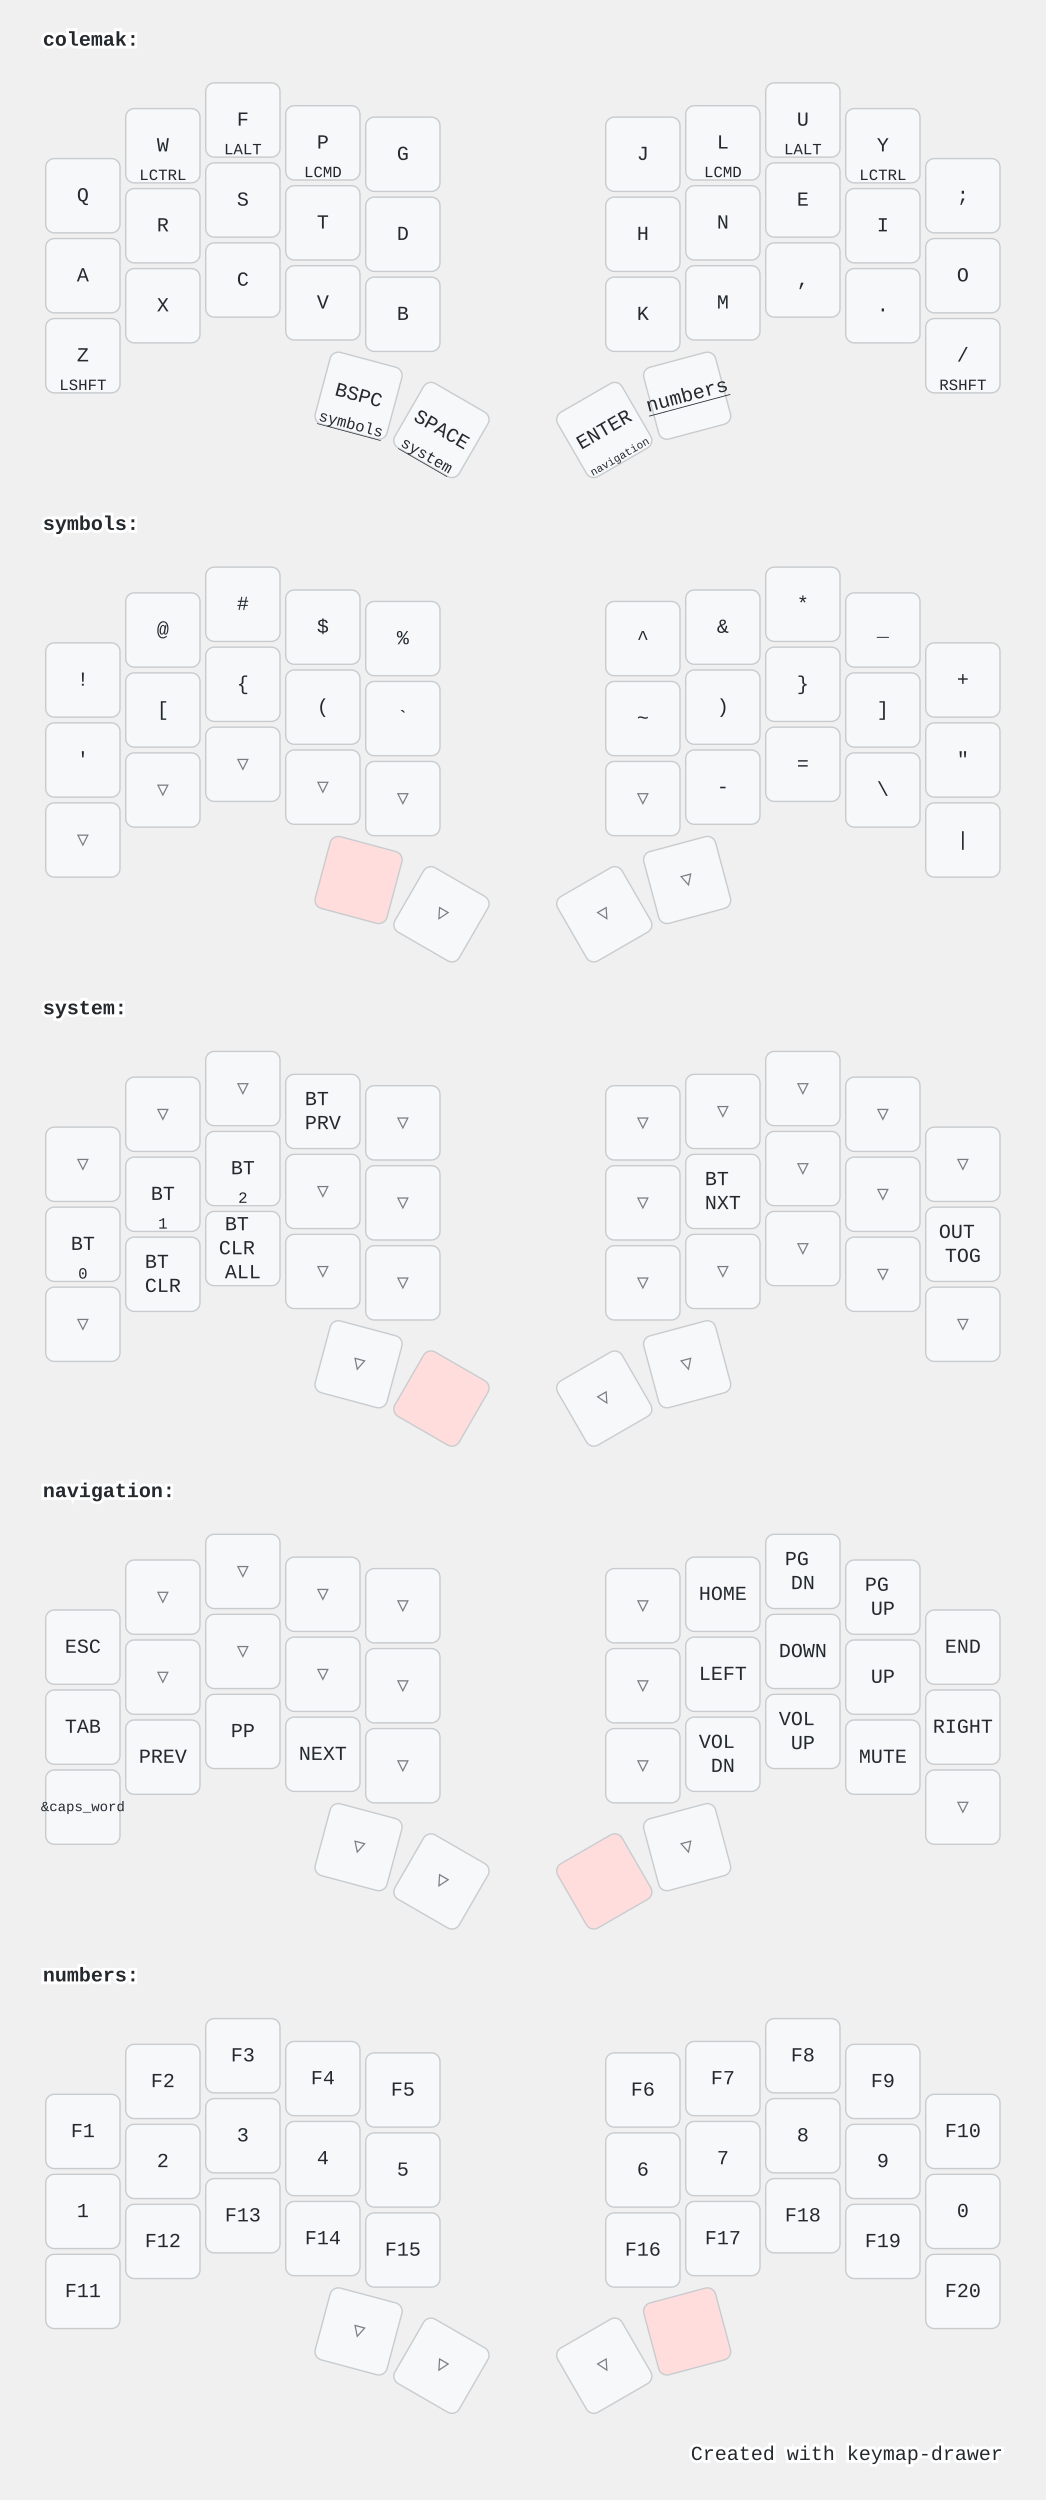
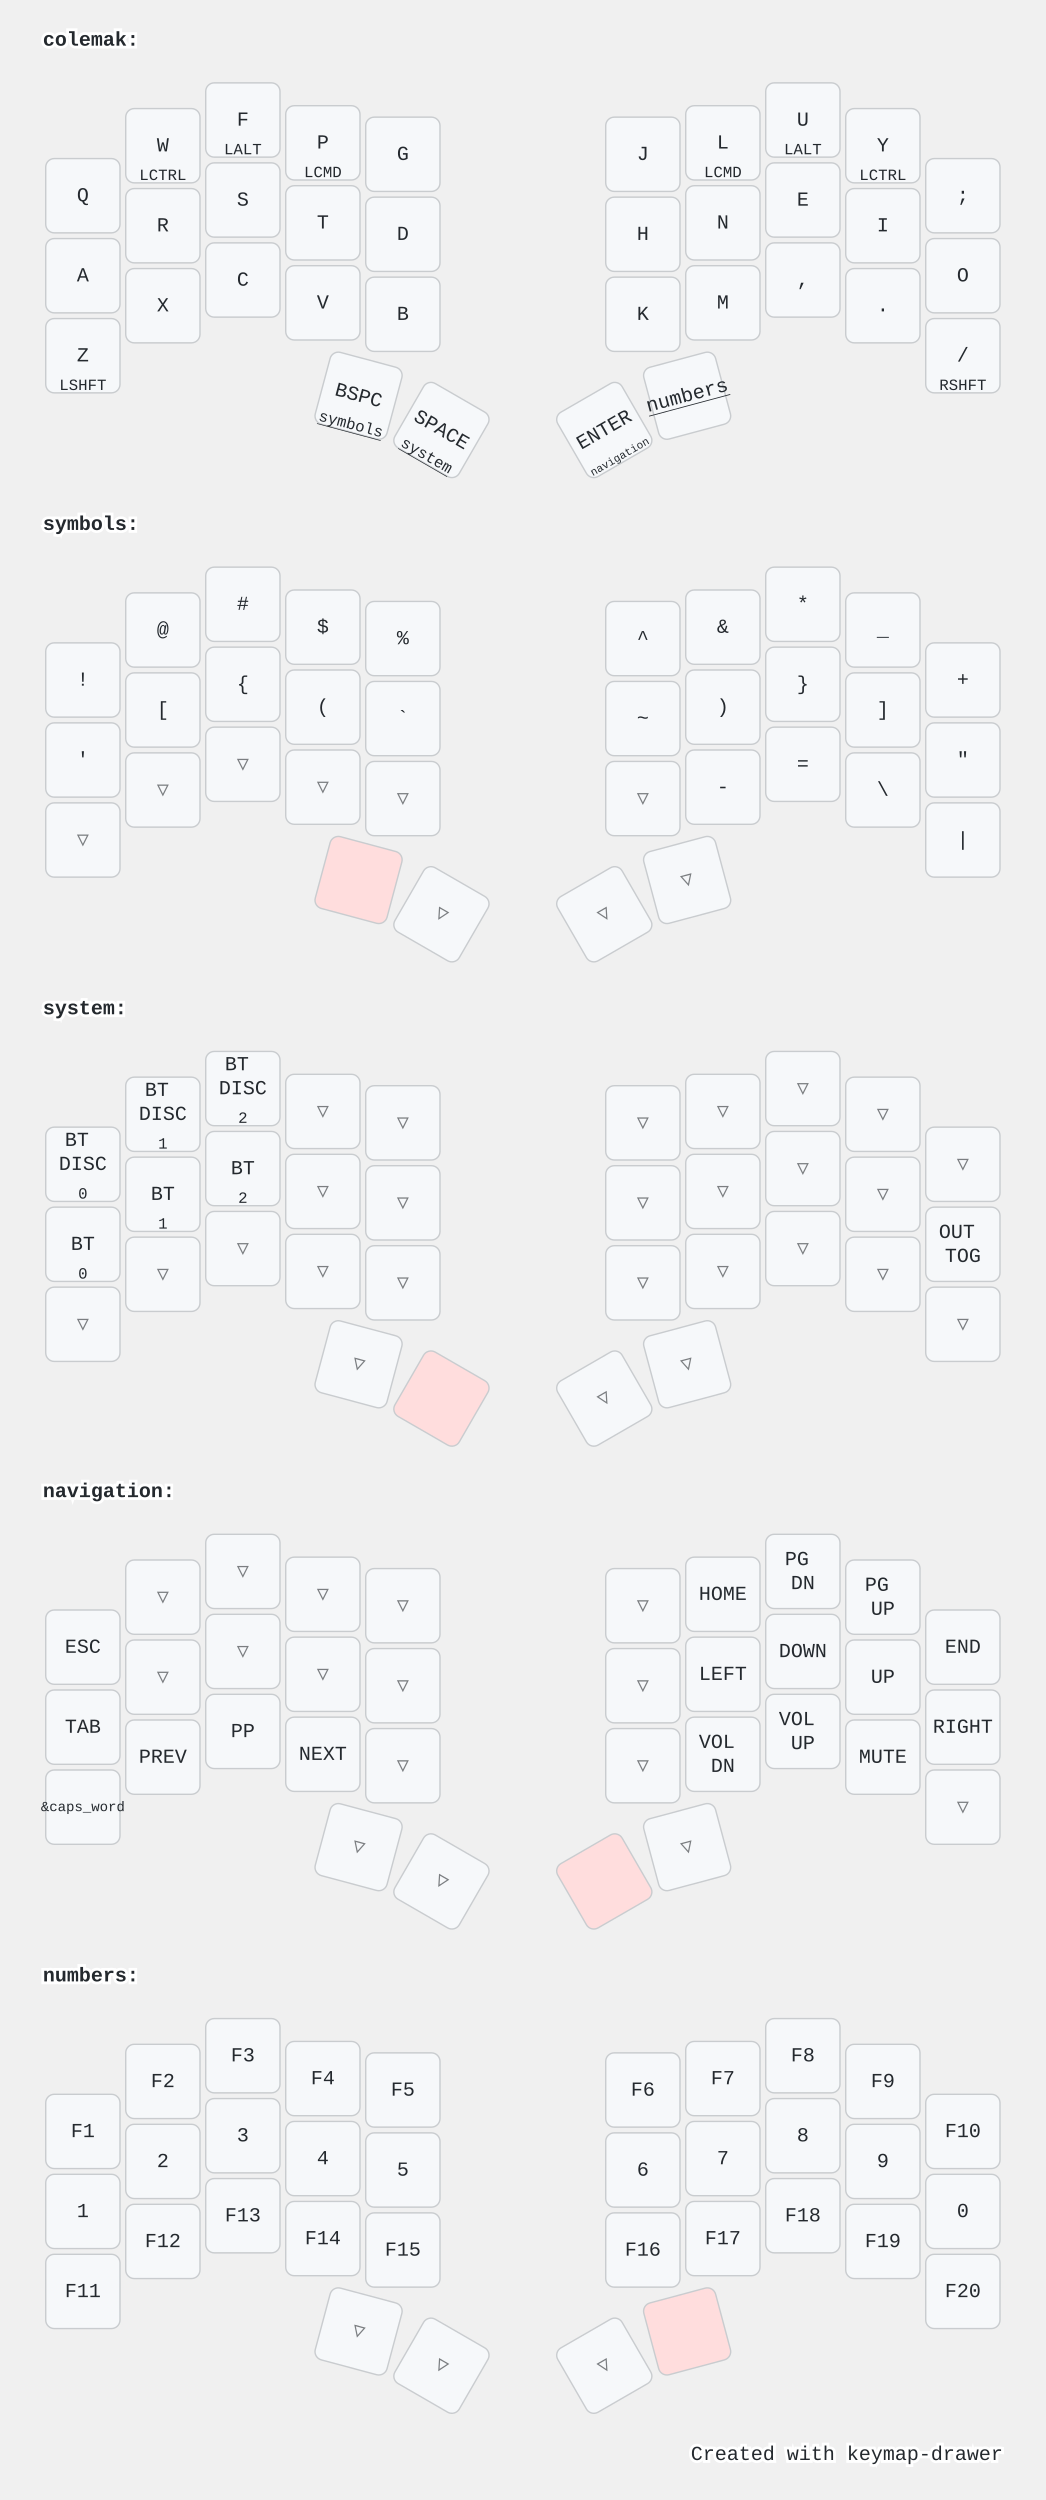
<svg xmlns="http://www.w3.org/2000/svg" width="732" height="1750" viewBox="0 0 732 1750" class="keymap">
  <style>/* inherit to force styles through use tags */
svg path {
    fill: inherit;
}

/* font and background color specifications */
svg.keymap {
    font-family: SFMono-Regular,Consolas,Liberation Mono,Menlo,monospace;
    font-size: 14px;
    font-kerning: normal;
    text-rendering: optimizeLegibility;
    fill: #24292e;
}

/* default key styling */
rect.key {
    fill: #f6f8fa;
}

rect.key, rect.combo {
    stroke: #c9cccf;
    stroke-width: 1;
}

/* default key side styling, only used is draw_key_sides is set */
rect.side {
    filter: brightness(90%);
}

/* color accent for combo boxes */
rect.combo, rect.combo-separate {
    fill: #cdf;
}

/* color accent for held keys */
rect.held, rect.combo.held {
    fill: #fdd;
}

/* color accent for ghost (optional) keys */
rect.ghost, rect.combo.ghost {
    stroke-dasharray: 4, 4;
    stroke-width: 2;
}

text {
    text-anchor: middle;
    dominant-baseline: middle;
}

/* styling for layer labels */
text.label {
    font-weight: bold;
    text-anchor: start;
    stroke: white;
    stroke-width: 4;
    paint-order: stroke;
}

/* styling for optional footer */
text.footer {
    text-anchor: end;
    dominant-baseline: auto;
    stroke: white;
    stroke-width: 4;
    paint-order: stroke;
}

/* styling for combo tap, and key hold/shifted label text */
text.combo, text.hold, text.shifted {
    font-size: 11px;
}

text.hold {
    text-anchor: middle;
    dominant-baseline: auto;
}

text.shifted {
    text-anchor: middle;
    dominant-baseline: hanging;
}

text.layer-activator {
    text-decoration: underline;
}

/* styling for hold/shifted label text in combo box */
text.combo.hold, text.combo.shifted {
    font-size: 8px;
}

/* lighter symbol for transparent keys */
text.trans {
    fill: #7b7e81;
}

/* styling for combo dendrons */
path.combo {
    stroke-width: 1;
    stroke: gray;
    fill: none;
}

/* Start Tabler Icons Cleanup */
/* cannot use height/width with glyphs */
.icon-tabler &gt; path {
    fill: inherit;
    stroke: inherit;
    stroke-width: 2;
}
/* hide tabler's default box */
.icon-tabler &gt; path[stroke="none"][fill="none"] {
    visibility: hidden;
}
/* End Tabler Icons Cleanup */

@media (prefers-color-scheme: dark) {
svg.keymap { fill: #d1d6db; }
rect.key { fill: #3f4750; }
rect.key, rect.combo { stroke: #60666c; }
rect.combo, rect.combo-separate { fill: #1f3d7a; }
rect.held, rect.combo.held { fill: #854747; }
text.label, text.footer { stroke: black; }
text.trans { fill: #7e8184; }
path.combo { stroke: #7f7f7f; }

}</style>
  <g transform="translate(30, 0)" class="layer-colemak">
    <text x="0" y="28" class="label" id="colemak">colemak:</text>
    <g transform="translate(0, 56)">
      <g transform="translate(28, 81)" class="key keypos-0">
        <rect rx="6" ry="6" x="-26" y="-26" width="52" height="52" class="key" />
        <text x="0" y="0" class="key tap">Q</text>
      </g>
      <g transform="translate(84, 46)" class="key keypos-1">
        <rect rx="6" ry="6" x="-26" y="-26" width="52" height="52" class="key" />
        <text x="0" y="0" class="key tap">W</text>
        <text x="0" y="24" class="key hold">LCTRL</text>
      </g>
      <g transform="translate(140, 28)" class="key keypos-2">
        <rect rx="6" ry="6" x="-26" y="-26" width="52" height="52" class="key" />
        <text x="0" y="0" class="key tap">F</text>
        <text x="0" y="24" class="key hold">LALT</text>
      </g>
      <g transform="translate(196, 44)" class="key keypos-3">
        <rect rx="6" ry="6" x="-26" y="-26" width="52" height="52" class="key" />
        <text x="0" y="0" class="key tap">P</text>
        <text x="0" y="24" class="key hold">LCMD</text>
      </g>
      <g transform="translate(252, 52)" class="key keypos-4">
        <rect rx="6" ry="6" x="-26" y="-26" width="52" height="52" class="key" />
        <text x="0" y="0" class="key tap">G</text>
      </g>
      <g transform="translate(420, 52)" class="key keypos-5">
        <rect rx="6" ry="6" x="-26" y="-26" width="52" height="52" class="key" />
        <text x="0" y="0" class="key tap">J</text>
      </g>
      <g transform="translate(476, 44)" class="key keypos-6">
        <rect rx="6" ry="6" x="-26" y="-26" width="52" height="52" class="key" />
        <text x="0" y="0" class="key tap">L</text>
        <text x="0" y="24" class="key hold">LCMD</text>
      </g>
      <g transform="translate(532, 28)" class="key keypos-7">
        <rect rx="6" ry="6" x="-26" y="-26" width="52" height="52" class="key" />
        <text x="0" y="0" class="key tap">U</text>
        <text x="0" y="24" class="key hold">LALT</text>
      </g>
      <g transform="translate(588, 46)" class="key keypos-8">
        <rect rx="6" ry="6" x="-26" y="-26" width="52" height="52" class="key" />
        <text x="0" y="0" class="key tap">Y</text>
        <text x="0" y="24" class="key hold">LCTRL</text>
      </g>
      <g transform="translate(644, 81)" class="key keypos-9">
        <rect rx="6" ry="6" x="-26" y="-26" width="52" height="52" class="key" />
        <text x="0" y="0" class="key tap">;</text>
      </g>
      <g transform="translate(28, 137)" class="key keypos-10">
        <rect rx="6" ry="6" x="-26" y="-26" width="52" height="52" class="key" />
        <text x="0" y="0" class="key tap">A</text>
      </g>
      <g transform="translate(84, 102)" class="key keypos-11">
        <rect rx="6" ry="6" x="-26" y="-26" width="52" height="52" class="key" />
        <text x="0" y="0" class="key tap">R</text>
      </g>
      <g transform="translate(140, 84)" class="key keypos-12">
        <rect rx="6" ry="6" x="-26" y="-26" width="52" height="52" class="key" />
        <text x="0" y="0" class="key tap">S</text>
      </g>
      <g transform="translate(196, 100)" class="key keypos-13">
        <rect rx="6" ry="6" x="-26" y="-26" width="52" height="52" class="key" />
        <text x="0" y="0" class="key tap">T</text>
      </g>
      <g transform="translate(252, 108)" class="key keypos-14">
        <rect rx="6" ry="6" x="-26" y="-26" width="52" height="52" class="key" />
        <text x="0" y="0" class="key tap">D</text>
      </g>
      <g transform="translate(420, 108)" class="key keypos-15">
        <rect rx="6" ry="6" x="-26" y="-26" width="52" height="52" class="key" />
        <text x="0" y="0" class="key tap">H</text>
      </g>
      <g transform="translate(476, 100)" class="key keypos-16">
        <rect rx="6" ry="6" x="-26" y="-26" width="52" height="52" class="key" />
        <text x="0" y="0" class="key tap">N</text>
      </g>
      <g transform="translate(532, 84)" class="key keypos-17">
        <rect rx="6" ry="6" x="-26" y="-26" width="52" height="52" class="key" />
        <text x="0" y="0" class="key tap">E</text>
      </g>
      <g transform="translate(588, 102)" class="key keypos-18">
        <rect rx="6" ry="6" x="-26" y="-26" width="52" height="52" class="key" />
        <text x="0" y="0" class="key tap">I</text>
      </g>
      <g transform="translate(644, 137)" class="key keypos-19">
        <rect rx="6" ry="6" x="-26" y="-26" width="52" height="52" class="key" />
        <text x="0" y="0" class="key tap">O</text>
      </g>
      <g transform="translate(28, 193)" class="key keypos-20">
        <rect rx="6" ry="6" x="-26" y="-26" width="52" height="52" class="key" />
        <text x="0" y="0" class="key tap">Z</text>
        <text x="0" y="24" class="key hold">LSHFT</text>
      </g>
      <g transform="translate(84, 158)" class="key keypos-21">
        <rect rx="6" ry="6" x="-26" y="-26" width="52" height="52" class="key" />
        <text x="0" y="0" class="key tap">X</text>
      </g>
      <g transform="translate(140, 140)" class="key keypos-22">
        <rect rx="6" ry="6" x="-26" y="-26" width="52" height="52" class="key" />
        <text x="0" y="0" class="key tap">C</text>
      </g>
      <g transform="translate(196, 156)" class="key keypos-23">
        <rect rx="6" ry="6" x="-26" y="-26" width="52" height="52" class="key" />
        <text x="0" y="0" class="key tap">V</text>
      </g>
      <g transform="translate(252, 164)" class="key keypos-24">
        <rect rx="6" ry="6" x="-26" y="-26" width="52" height="52" class="key" />
        <text x="0" y="0" class="key tap">B</text>
      </g>
      <g transform="translate(420, 164)" class="key keypos-25">
        <rect rx="6" ry="6" x="-26" y="-26" width="52" height="52" class="key" />
        <text x="0" y="0" class="key tap">K</text>
      </g>
      <g transform="translate(476, 156)" class="key keypos-26">
        <rect rx="6" ry="6" x="-26" y="-26" width="52" height="52" class="key" />
        <text x="0" y="0" class="key tap">M</text>
      </g>
      <g transform="translate(532, 140)" class="key keypos-27">
        <rect rx="6" ry="6" x="-26" y="-26" width="52" height="52" class="key" />
        <text x="0" y="0" class="key tap">,</text>
      </g>
      <g transform="translate(588, 158)" class="key keypos-28">
        <rect rx="6" ry="6" x="-26" y="-26" width="52" height="52" class="key" />
        <text x="0" y="0" class="key tap">.</text>
      </g>
      <g transform="translate(644, 193)" class="key keypos-29">
        <rect rx="6" ry="6" x="-26" y="-26" width="52" height="52" class="key" />
        <text x="0" y="0" class="key tap">/</text>
        <text x="0" y="24" class="key hold">RSHFT</text>
      </g>
      <g transform="translate(221, 221) rotate(15.0)" class="key keypos-30">
        <rect rx="6" ry="6" x="-26" y="-26" width="52" height="52" class="key" />
        <text x="0" y="0" class="key tap">BSPC</text>
        <a href="#symbols">
          <text x="0" y="24" class="key hold layer-activator">symbols</text>
        </a>
      </g>
      <g transform="translate(279, 245) rotate(30.0)" class="key keypos-31">
        <rect rx="6" ry="6" x="-26" y="-26" width="52" height="52" class="key" />
        <text x="0" y="0" class="key tap">SPACE</text>
        <a href="#system">
          <text x="0" y="24" class="key hold layer-activator">system</text>
        </a>
      </g>
      <g transform="translate(393, 245) rotate(-30.0)" class="key keypos-32">
        <rect rx="6" ry="6" x="-26" y="-26" width="52" height="52" class="key" />
        <text x="0" y="0" class="key tap">ENTER</text>
        <a href="#navigation">
          <text x="0" y="24" class="key hold layer-activator">
            <tspan style="font-size: 70%">navigation</tspan>
          </text>
        </a>
      </g>
      <g transform="translate(451, 221) rotate(-15.0)" class="key keypos-33">
        <rect rx="6" ry="6" x="-26" y="-26" width="52" height="52" class="key" />
        <a href="#numbers">
          <text x="0" y="0" class="key tap layer-activator">numbers</text>
        </a>
      </g>
    </g>
  </g>
  <g transform="translate(30, 339)" class="layer-symbols">
    <text x="0" y="28" class="label" id="symbols">symbols:</text>
    <g transform="translate(0, 56)">
      <g transform="translate(28, 81)" class="key keypos-0">
        <rect rx="6" ry="6" x="-26" y="-26" width="52" height="52" class="key" />
        <text x="0" y="0" class="key tap">!</text>
      </g>
      <g transform="translate(84, 46)" class="key keypos-1">
        <rect rx="6" ry="6" x="-26" y="-26" width="52" height="52" class="key" />
        <text x="0" y="0" class="key tap">@</text>
      </g>
      <g transform="translate(140, 28)" class="key keypos-2">
        <rect rx="6" ry="6" x="-26" y="-26" width="52" height="52" class="key" />
        <text x="0" y="0" class="key tap">#</text>
      </g>
      <g transform="translate(196, 44)" class="key keypos-3">
        <rect rx="6" ry="6" x="-26" y="-26" width="52" height="52" class="key" />
        <text x="0" y="0" class="key tap">$</text>
      </g>
      <g transform="translate(252, 52)" class="key keypos-4">
        <rect rx="6" ry="6" x="-26" y="-26" width="52" height="52" class="key" />
        <text x="0" y="0" class="key tap">%</text>
      </g>
      <g transform="translate(420, 52)" class="key keypos-5">
        <rect rx="6" ry="6" x="-26" y="-26" width="52" height="52" class="key" />
        <text x="0" y="0" class="key tap">^</text>
      </g>
      <g transform="translate(476, 44)" class="key keypos-6">
        <rect rx="6" ry="6" x="-26" y="-26" width="52" height="52" class="key" />
        <text x="0" y="0" class="key tap">&amp;</text>
      </g>
      <g transform="translate(532, 28)" class="key keypos-7">
        <rect rx="6" ry="6" x="-26" y="-26" width="52" height="52" class="key" />
        <text x="0" y="0" class="key tap">*</text>
      </g>
      <g transform="translate(588, 46)" class="key keypos-8">
        <rect rx="6" ry="6" x="-26" y="-26" width="52" height="52" class="key" />
        <text x="0" y="0" class="key tap">_</text>
      </g>
      <g transform="translate(644, 81)" class="key keypos-9">
        <rect rx="6" ry="6" x="-26" y="-26" width="52" height="52" class="key" />
        <text x="0" y="0" class="key tap">+</text>
      </g>
      <g transform="translate(28, 137)" class="key keypos-10">
        <rect rx="6" ry="6" x="-26" y="-26" width="52" height="52" class="key" />
        <text x="0" y="0" class="key tap">'</text>
      </g>
      <g transform="translate(84, 102)" class="key keypos-11">
        <rect rx="6" ry="6" x="-26" y="-26" width="52" height="52" class="key" />
        <text x="0" y="0" class="key tap">[</text>
      </g>
      <g transform="translate(140, 84)" class="key keypos-12">
        <rect rx="6" ry="6" x="-26" y="-26" width="52" height="52" class="key" />
        <text x="0" y="0" class="key tap">{</text>
      </g>
      <g transform="translate(196, 100)" class="key keypos-13">
        <rect rx="6" ry="6" x="-26" y="-26" width="52" height="52" class="key" />
        <text x="0" y="0" class="key tap">(</text>
      </g>
      <g transform="translate(252, 108)" class="key keypos-14">
        <rect rx="6" ry="6" x="-26" y="-26" width="52" height="52" class="key" />
        <text x="0" y="0" class="key tap">`</text>
      </g>
      <g transform="translate(420, 108)" class="key keypos-15">
        <rect rx="6" ry="6" x="-26" y="-26" width="52" height="52" class="key" />
        <text x="0" y="0" class="key tap">~</text>
      </g>
      <g transform="translate(476, 100)" class="key keypos-16">
        <rect rx="6" ry="6" x="-26" y="-26" width="52" height="52" class="key" />
        <text x="0" y="0" class="key tap">)</text>
      </g>
      <g transform="translate(532, 84)" class="key keypos-17">
        <rect rx="6" ry="6" x="-26" y="-26" width="52" height="52" class="key" />
        <text x="0" y="0" class="key tap">}</text>
      </g>
      <g transform="translate(588, 102)" class="key keypos-18">
        <rect rx="6" ry="6" x="-26" y="-26" width="52" height="52" class="key" />
        <text x="0" y="0" class="key tap">]</text>
      </g>
      <g transform="translate(644, 137)" class="key keypos-19">
        <rect rx="6" ry="6" x="-26" y="-26" width="52" height="52" class="key" />
        <text x="0" y="0" class="key tap">"</text>
      </g>
      <g transform="translate(28, 193)" class="key trans keypos-20">
        <rect rx="6" ry="6" x="-26" y="-26" width="52" height="52" class="key trans" />
        <text x="0" y="0" class="key trans tap">▽</text>
      </g>
      <g transform="translate(84, 158)" class="key trans keypos-21">
        <rect rx="6" ry="6" x="-26" y="-26" width="52" height="52" class="key trans" />
        <text x="0" y="0" class="key trans tap">▽</text>
      </g>
      <g transform="translate(140, 140)" class="key trans keypos-22">
        <rect rx="6" ry="6" x="-26" y="-26" width="52" height="52" class="key trans" />
        <text x="0" y="0" class="key trans tap">▽</text>
      </g>
      <g transform="translate(196, 156)" class="key trans keypos-23">
        <rect rx="6" ry="6" x="-26" y="-26" width="52" height="52" class="key trans" />
        <text x="0" y="0" class="key trans tap">▽</text>
      </g>
      <g transform="translate(252, 164)" class="key trans keypos-24">
        <rect rx="6" ry="6" x="-26" y="-26" width="52" height="52" class="key trans" />
        <text x="0" y="0" class="key trans tap">▽</text>
      </g>
      <g transform="translate(420, 164)" class="key trans keypos-25">
        <rect rx="6" ry="6" x="-26" y="-26" width="52" height="52" class="key trans" />
        <text x="0" y="0" class="key trans tap">▽</text>
      </g>
      <g transform="translate(476, 156)" class="key keypos-26">
        <rect rx="6" ry="6" x="-26" y="-26" width="52" height="52" class="key" />
        <text x="0" y="0" class="key tap">-</text>
      </g>
      <g transform="translate(532, 140)" class="key keypos-27">
        <rect rx="6" ry="6" x="-26" y="-26" width="52" height="52" class="key" />
        <text x="0" y="0" class="key tap">=</text>
      </g>
      <g transform="translate(588, 158)" class="key keypos-28">
        <rect rx="6" ry="6" x="-26" y="-26" width="52" height="52" class="key" />
        <text x="0" y="0" class="key tap">\</text>
      </g>
      <g transform="translate(644, 193)" class="key keypos-29">
        <rect rx="6" ry="6" x="-26" y="-26" width="52" height="52" class="key" />
        <text x="0" y="0" class="key tap">|</text>
      </g>
      <g transform="translate(221, 221) rotate(15.0)" class="key held keypos-30">
        <rect rx="6" ry="6" x="-26" y="-26" width="52" height="52" class="key held" />
      </g>
      <g transform="translate(279, 245) rotate(30.0)" class="key trans keypos-31">
        <rect rx="6" ry="6" x="-26" y="-26" width="52" height="52" class="key trans" />
        <text x="0" y="0" class="key trans tap">▽</text>
      </g>
      <g transform="translate(393, 245) rotate(-30.0)" class="key trans keypos-32">
        <rect rx="6" ry="6" x="-26" y="-26" width="52" height="52" class="key trans" />
        <text x="0" y="0" class="key trans tap">▽</text>
      </g>
      <g transform="translate(451, 221) rotate(-15.0)" class="key trans keypos-33">
        <rect rx="6" ry="6" x="-26" y="-26" width="52" height="52" class="key trans" />
        <text x="0" y="0" class="key trans tap">▽</text>
      </g>
    </g>
  </g>
  <g transform="translate(30, 678)" class="layer-system">
    <text x="0" y="28" class="label" id="system">system:</text>
    <g transform="translate(0, 56)">
-       <g transform="translate(28, 81)" class="key trans keypos-0">
-         <rect rx="6" ry="6" x="-26" y="-26" width="52" height="52" class="key trans" />
-         <text x="0" y="0" class="key trans tap">▽</text>
-       </g>
-       <g transform="translate(84, 46)" class="key trans keypos-1">
-         <rect rx="6" ry="6" x="-26" y="-26" width="52" height="52" class="key trans" />
-         <text x="0" y="0" class="key trans tap">▽</text>
-       </g>
-       <g transform="translate(140, 28)" class="key trans keypos-2">
-         <rect rx="6" ry="6" x="-26" y="-26" width="52" height="52" class="key trans" />
-         <text x="0" y="0" class="key trans tap">▽</text>
-       </g>
-       <g transform="translate(196, 44)" class="key keypos-3">
+       <g transform="translate(28, 81)" class="key keypos-0">
        <rect rx="6" ry="6" x="-26" y="-26" width="52" height="52" class="key" />
        <text x="0" y="0" class="key tap">
-           <tspan x="0" dy="-0.6em">BT</tspan>
-           <tspan x="0" dy="1.2em">PRV</tspan>
+           <tspan x="0" dy="-1.2em">BT</tspan>
+           <tspan x="0" dy="1.2em">DISC</tspan>
        </text>
+         <text x="0" y="24" class="key hold">0</text>
+       </g>
+       <g transform="translate(84, 46)" class="key keypos-1">
+         <rect rx="6" ry="6" x="-26" y="-26" width="52" height="52" class="key" />
+         <text x="0" y="0" class="key tap">
+           <tspan x="0" dy="-1.2em">BT</tspan>
+           <tspan x="0" dy="1.2em">DISC</tspan>
+         </text>
+         <text x="0" y="24" class="key hold">1</text>
+       </g>
+       <g transform="translate(140, 28)" class="key keypos-2">
+         <rect rx="6" ry="6" x="-26" y="-26" width="52" height="52" class="key" />
+         <text x="0" y="0" class="key tap">
+           <tspan x="0" dy="-1.2em">BT</tspan>
+           <tspan x="0" dy="1.2em">DISC</tspan>
+         </text>
+         <text x="0" y="24" class="key hold">2</text>
+       </g>
+       <g transform="translate(196, 44)" class="key trans keypos-3">
+         <rect rx="6" ry="6" x="-26" y="-26" width="52" height="52" class="key trans" />
+         <text x="0" y="0" class="key trans tap">▽</text>
      </g>
      <g transform="translate(252, 52)" class="key trans keypos-4">
        <rect rx="6" ry="6" x="-26" y="-26" width="52" height="52" class="key trans" />
        <text x="0" y="0" class="key trans tap">▽</text>
      </g>
      <g transform="translate(420, 52)" class="key trans keypos-5">
        <rect rx="6" ry="6" x="-26" y="-26" width="52" height="52" class="key trans" />
        <text x="0" y="0" class="key trans tap">▽</text>
      </g>
      <g transform="translate(476, 44)" class="key trans keypos-6">
        <rect rx="6" ry="6" x="-26" y="-26" width="52" height="52" class="key trans" />
        <text x="0" y="0" class="key trans tap">▽</text>
      </g>
      <g transform="translate(532, 28)" class="key trans keypos-7">
        <rect rx="6" ry="6" x="-26" y="-26" width="52" height="52" class="key trans" />
        <text x="0" y="0" class="key trans tap">▽</text>
      </g>
      <g transform="translate(588, 46)" class="key trans keypos-8">
        <rect rx="6" ry="6" x="-26" y="-26" width="52" height="52" class="key trans" />
        <text x="0" y="0" class="key trans tap">▽</text>
      </g>
      <g transform="translate(644, 81)" class="key trans keypos-9">
        <rect rx="6" ry="6" x="-26" y="-26" width="52" height="52" class="key trans" />
        <text x="0" y="0" class="key trans tap">▽</text>
      </g>
      <g transform="translate(28, 137)" class="key keypos-10">
        <rect rx="6" ry="6" x="-26" y="-26" width="52" height="52" class="key" />
        <text x="0" y="0" class="key tap">BT</text>
        <text x="0" y="24" class="key hold">0</text>
      </g>
      <g transform="translate(84, 102)" class="key keypos-11">
        <rect rx="6" ry="6" x="-26" y="-26" width="52" height="52" class="key" />
        <text x="0" y="0" class="key tap">BT</text>
        <text x="0" y="24" class="key hold">1</text>
      </g>
      <g transform="translate(140, 84)" class="key keypos-12">
        <rect rx="6" ry="6" x="-26" y="-26" width="52" height="52" class="key" />
        <text x="0" y="0" class="key tap">BT</text>
        <text x="0" y="24" class="key hold">2</text>
      </g>
      <g transform="translate(196, 100)" class="key trans keypos-13">
        <rect rx="6" ry="6" x="-26" y="-26" width="52" height="52" class="key trans" />
        <text x="0" y="0" class="key trans tap">▽</text>
      </g>
      <g transform="translate(252, 108)" class="key trans keypos-14">
        <rect rx="6" ry="6" x="-26" y="-26" width="52" height="52" class="key trans" />
        <text x="0" y="0" class="key trans tap">▽</text>
      </g>
      <g transform="translate(420, 108)" class="key trans keypos-15">
        <rect rx="6" ry="6" x="-26" y="-26" width="52" height="52" class="key trans" />
        <text x="0" y="0" class="key trans tap">▽</text>
      </g>
-       <g transform="translate(476, 100)" class="key keypos-16">
-         <rect rx="6" ry="6" x="-26" y="-26" width="52" height="52" class="key" />
-         <text x="0" y="0" class="key tap">
-           <tspan x="0" dy="-0.6em">BT</tspan>
-           <tspan x="0" dy="1.2em">NXT</tspan>
-         </text>
+       <g transform="translate(476, 100)" class="key trans keypos-16">
+         <rect rx="6" ry="6" x="-26" y="-26" width="52" height="52" class="key trans" />
+         <text x="0" y="0" class="key trans tap">▽</text>
      </g>
      <g transform="translate(532, 84)" class="key trans keypos-17">
        <rect rx="6" ry="6" x="-26" y="-26" width="52" height="52" class="key trans" />
        <text x="0" y="0" class="key trans tap">▽</text>
      </g>
      <g transform="translate(588, 102)" class="key trans keypos-18">
        <rect rx="6" ry="6" x="-26" y="-26" width="52" height="52" class="key trans" />
        <text x="0" y="0" class="key trans tap">▽</text>
      </g>
      <g transform="translate(644, 137)" class="key keypos-19">
        <rect rx="6" ry="6" x="-26" y="-26" width="52" height="52" class="key" />
        <text x="0" y="0" class="key tap">
          <tspan x="0" dy="-0.6em">OUT</tspan>
          <tspan x="0" dy="1.2em">TOG</tspan>
        </text>
      </g>
      <g transform="translate(28, 193)" class="key trans keypos-20">
        <rect rx="6" ry="6" x="-26" y="-26" width="52" height="52" class="key trans" />
        <text x="0" y="0" class="key trans tap">▽</text>
      </g>
-       <g transform="translate(84, 158)" class="key keypos-21">
-         <rect rx="6" ry="6" x="-26" y="-26" width="52" height="52" class="key" />
-         <text x="0" y="0" class="key tap">
-           <tspan x="0" dy="-0.6em">BT</tspan>
-           <tspan x="0" dy="1.2em">CLR</tspan>
-         </text>
-       </g>
-       <g transform="translate(140, 140)" class="key keypos-22">
-         <rect rx="6" ry="6" x="-26" y="-26" width="52" height="52" class="key" />
-         <text x="0" y="0" class="key tap">
-           <tspan x="0" dy="-1.2em">BT</tspan>
-           <tspan x="0" dy="1.2em">CLR</tspan>
-           <tspan x="0" dy="1.2em">ALL</tspan>
-         </text>
+       <g transform="translate(84, 158)" class="key trans keypos-21">
+         <rect rx="6" ry="6" x="-26" y="-26" width="52" height="52" class="key trans" />
+         <text x="0" y="0" class="key trans tap">▽</text>
+       </g>
+       <g transform="translate(140, 140)" class="key trans keypos-22">
+         <rect rx="6" ry="6" x="-26" y="-26" width="52" height="52" class="key trans" />
+         <text x="0" y="0" class="key trans tap">▽</text>
      </g>
      <g transform="translate(196, 156)" class="key trans keypos-23">
        <rect rx="6" ry="6" x="-26" y="-26" width="52" height="52" class="key trans" />
        <text x="0" y="0" class="key trans tap">▽</text>
      </g>
      <g transform="translate(252, 164)" class="key trans keypos-24">
        <rect rx="6" ry="6" x="-26" y="-26" width="52" height="52" class="key trans" />
        <text x="0" y="0" class="key trans tap">▽</text>
      </g>
      <g transform="translate(420, 164)" class="key trans keypos-25">
        <rect rx="6" ry="6" x="-26" y="-26" width="52" height="52" class="key trans" />
        <text x="0" y="0" class="key trans tap">▽</text>
      </g>
      <g transform="translate(476, 156)" class="key trans keypos-26">
        <rect rx="6" ry="6" x="-26" y="-26" width="52" height="52" class="key trans" />
        <text x="0" y="0" class="key trans tap">▽</text>
      </g>
      <g transform="translate(532, 140)" class="key trans keypos-27">
        <rect rx="6" ry="6" x="-26" y="-26" width="52" height="52" class="key trans" />
        <text x="0" y="0" class="key trans tap">▽</text>
      </g>
      <g transform="translate(588, 158)" class="key trans keypos-28">
        <rect rx="6" ry="6" x="-26" y="-26" width="52" height="52" class="key trans" />
        <text x="0" y="0" class="key trans tap">▽</text>
      </g>
      <g transform="translate(644, 193)" class="key trans keypos-29">
        <rect rx="6" ry="6" x="-26" y="-26" width="52" height="52" class="key trans" />
        <text x="0" y="0" class="key trans tap">▽</text>
      </g>
      <g transform="translate(221, 221) rotate(15.0)" class="key trans keypos-30">
        <rect rx="6" ry="6" x="-26" y="-26" width="52" height="52" class="key trans" />
        <text x="0" y="0" class="key trans tap">▽</text>
      </g>
      <g transform="translate(279, 245) rotate(30.0)" class="key held keypos-31">
        <rect rx="6" ry="6" x="-26" y="-26" width="52" height="52" class="key held" />
      </g>
      <g transform="translate(393, 245) rotate(-30.0)" class="key trans keypos-32">
        <rect rx="6" ry="6" x="-26" y="-26" width="52" height="52" class="key trans" />
        <text x="0" y="0" class="key trans tap">▽</text>
      </g>
      <g transform="translate(451, 221) rotate(-15.0)" class="key trans keypos-33">
        <rect rx="6" ry="6" x="-26" y="-26" width="52" height="52" class="key trans" />
        <text x="0" y="0" class="key trans tap">▽</text>
      </g>
    </g>
  </g>
  <g transform="translate(30, 1016)" class="layer-navigation">
    <text x="0" y="28" class="label" id="navigation">navigation:</text>
    <g transform="translate(0, 56)">
      <g transform="translate(28, 81)" class="key keypos-0">
        <rect rx="6" ry="6" x="-26" y="-26" width="52" height="52" class="key" />
        <text x="0" y="0" class="key tap">ESC</text>
      </g>
      <g transform="translate(84, 46)" class="key trans keypos-1">
        <rect rx="6" ry="6" x="-26" y="-26" width="52" height="52" class="key trans" />
        <text x="0" y="0" class="key trans tap">▽</text>
      </g>
      <g transform="translate(140, 28)" class="key trans keypos-2">
        <rect rx="6" ry="6" x="-26" y="-26" width="52" height="52" class="key trans" />
        <text x="0" y="0" class="key trans tap">▽</text>
      </g>
      <g transform="translate(196, 44)" class="key trans keypos-3">
        <rect rx="6" ry="6" x="-26" y="-26" width="52" height="52" class="key trans" />
        <text x="0" y="0" class="key trans tap">▽</text>
      </g>
      <g transform="translate(252, 52)" class="key trans keypos-4">
        <rect rx="6" ry="6" x="-26" y="-26" width="52" height="52" class="key trans" />
        <text x="0" y="0" class="key trans tap">▽</text>
      </g>
      <g transform="translate(420, 52)" class="key trans keypos-5">
        <rect rx="6" ry="6" x="-26" y="-26" width="52" height="52" class="key trans" />
        <text x="0" y="0" class="key trans tap">▽</text>
      </g>
      <g transform="translate(476, 44)" class="key keypos-6">
        <rect rx="6" ry="6" x="-26" y="-26" width="52" height="52" class="key" />
        <text x="0" y="0" class="key tap">HOME</text>
      </g>
      <g transform="translate(532, 28)" class="key keypos-7">
        <rect rx="6" ry="6" x="-26" y="-26" width="52" height="52" class="key" />
        <text x="0" y="0" class="key tap">
          <tspan x="0" dy="-0.6em">PG</tspan>
          <tspan x="0" dy="1.2em">DN</tspan>
        </text>
      </g>
      <g transform="translate(588, 46)" class="key keypos-8">
        <rect rx="6" ry="6" x="-26" y="-26" width="52" height="52" class="key" />
        <text x="0" y="0" class="key tap">
          <tspan x="0" dy="-0.6em">PG</tspan>
          <tspan x="0" dy="1.2em">UP</tspan>
        </text>
      </g>
      <g transform="translate(644, 81)" class="key keypos-9">
        <rect rx="6" ry="6" x="-26" y="-26" width="52" height="52" class="key" />
        <text x="0" y="0" class="key tap">END</text>
      </g>
      <g transform="translate(28, 137)" class="key keypos-10">
        <rect rx="6" ry="6" x="-26" y="-26" width="52" height="52" class="key" />
        <text x="0" y="0" class="key tap">TAB</text>
      </g>
      <g transform="translate(84, 102)" class="key trans keypos-11">
        <rect rx="6" ry="6" x="-26" y="-26" width="52" height="52" class="key trans" />
        <text x="0" y="0" class="key trans tap">▽</text>
      </g>
      <g transform="translate(140, 84)" class="key trans keypos-12">
        <rect rx="6" ry="6" x="-26" y="-26" width="52" height="52" class="key trans" />
        <text x="0" y="0" class="key trans tap">▽</text>
      </g>
      <g transform="translate(196, 100)" class="key trans keypos-13">
        <rect rx="6" ry="6" x="-26" y="-26" width="52" height="52" class="key trans" />
        <text x="0" y="0" class="key trans tap">▽</text>
      </g>
      <g transform="translate(252, 108)" class="key trans keypos-14">
        <rect rx="6" ry="6" x="-26" y="-26" width="52" height="52" class="key trans" />
        <text x="0" y="0" class="key trans tap">▽</text>
      </g>
      <g transform="translate(420, 108)" class="key trans keypos-15">
        <rect rx="6" ry="6" x="-26" y="-26" width="52" height="52" class="key trans" />
        <text x="0" y="0" class="key trans tap">▽</text>
      </g>
      <g transform="translate(476, 100)" class="key keypos-16">
        <rect rx="6" ry="6" x="-26" y="-26" width="52" height="52" class="key" />
        <text x="0" y="0" class="key tap">LEFT</text>
      </g>
      <g transform="translate(532, 84)" class="key keypos-17">
        <rect rx="6" ry="6" x="-26" y="-26" width="52" height="52" class="key" />
        <text x="0" y="0" class="key tap">DOWN</text>
      </g>
      <g transform="translate(588, 102)" class="key keypos-18">
        <rect rx="6" ry="6" x="-26" y="-26" width="52" height="52" class="key" />
        <text x="0" y="0" class="key tap">UP</text>
      </g>
      <g transform="translate(644, 137)" class="key keypos-19">
        <rect rx="6" ry="6" x="-26" y="-26" width="52" height="52" class="key" />
        <text x="0" y="0" class="key tap">RIGHT</text>
      </g>
      <g transform="translate(28, 193)" class="key keypos-20">
        <rect rx="6" ry="6" x="-26" y="-26" width="52" height="52" class="key" />
        <text x="0" y="0" class="key tap">
          <tspan style="font-size: 70%">&amp;caps_word</tspan>
        </text>
      </g>
      <g transform="translate(84, 158)" class="key keypos-21">
        <rect rx="6" ry="6" x="-26" y="-26" width="52" height="52" class="key" />
        <text x="0" y="0" class="key tap">PREV</text>
      </g>
      <g transform="translate(140, 140)" class="key keypos-22">
        <rect rx="6" ry="6" x="-26" y="-26" width="52" height="52" class="key" />
        <text x="0" y="0" class="key tap">PP</text>
      </g>
      <g transform="translate(196, 156)" class="key keypos-23">
        <rect rx="6" ry="6" x="-26" y="-26" width="52" height="52" class="key" />
        <text x="0" y="0" class="key tap">NEXT</text>
      </g>
      <g transform="translate(252, 164)" class="key trans keypos-24">
        <rect rx="6" ry="6" x="-26" y="-26" width="52" height="52" class="key trans" />
        <text x="0" y="0" class="key trans tap">▽</text>
      </g>
      <g transform="translate(420, 164)" class="key trans keypos-25">
        <rect rx="6" ry="6" x="-26" y="-26" width="52" height="52" class="key trans" />
        <text x="0" y="0" class="key trans tap">▽</text>
      </g>
      <g transform="translate(476, 156)" class="key keypos-26">
        <rect rx="6" ry="6" x="-26" y="-26" width="52" height="52" class="key" />
        <text x="0" y="0" class="key tap">
          <tspan x="0" dy="-0.6em">VOL</tspan>
          <tspan x="0" dy="1.2em">DN</tspan>
        </text>
      </g>
      <g transform="translate(532, 140)" class="key keypos-27">
        <rect rx="6" ry="6" x="-26" y="-26" width="52" height="52" class="key" />
        <text x="0" y="0" class="key tap">
          <tspan x="0" dy="-0.6em">VOL</tspan>
          <tspan x="0" dy="1.2em">UP</tspan>
        </text>
      </g>
      <g transform="translate(588, 158)" class="key keypos-28">
        <rect rx="6" ry="6" x="-26" y="-26" width="52" height="52" class="key" />
        <text x="0" y="0" class="key tap">MUTE</text>
      </g>
      <g transform="translate(644, 193)" class="key trans keypos-29">
        <rect rx="6" ry="6" x="-26" y="-26" width="52" height="52" class="key trans" />
        <text x="0" y="0" class="key trans tap">▽</text>
      </g>
      <g transform="translate(221, 221) rotate(15.0)" class="key trans keypos-30">
        <rect rx="6" ry="6" x="-26" y="-26" width="52" height="52" class="key trans" />
        <text x="0" y="0" class="key trans tap">▽</text>
      </g>
      <g transform="translate(279, 245) rotate(30.0)" class="key trans keypos-31">
        <rect rx="6" ry="6" x="-26" y="-26" width="52" height="52" class="key trans" />
        <text x="0" y="0" class="key trans tap">▽</text>
      </g>
      <g transform="translate(393, 245) rotate(-30.0)" class="key held keypos-32">
        <rect rx="6" ry="6" x="-26" y="-26" width="52" height="52" class="key held" />
      </g>
      <g transform="translate(451, 221) rotate(-15.0)" class="key trans keypos-33">
        <rect rx="6" ry="6" x="-26" y="-26" width="52" height="52" class="key trans" />
        <text x="0" y="0" class="key trans tap">▽</text>
      </g>
    </g>
  </g>
  <g transform="translate(30, 1355)" class="layer-numbers">
    <text x="0" y="28" class="label" id="numbers">numbers:</text>
    <g transform="translate(0, 56)">
      <g transform="translate(28, 81)" class="key keypos-0">
        <rect rx="6" ry="6" x="-26" y="-26" width="52" height="52" class="key" />
        <text x="0" y="0" class="key tap">F1</text>
      </g>
      <g transform="translate(84, 46)" class="key keypos-1">
        <rect rx="6" ry="6" x="-26" y="-26" width="52" height="52" class="key" />
        <text x="0" y="0" class="key tap">F2</text>
      </g>
      <g transform="translate(140, 28)" class="key keypos-2">
        <rect rx="6" ry="6" x="-26" y="-26" width="52" height="52" class="key" />
        <text x="0" y="0" class="key tap">F3</text>
      </g>
      <g transform="translate(196, 44)" class="key keypos-3">
        <rect rx="6" ry="6" x="-26" y="-26" width="52" height="52" class="key" />
        <text x="0" y="0" class="key tap">F4</text>
      </g>
      <g transform="translate(252, 52)" class="key keypos-4">
        <rect rx="6" ry="6" x="-26" y="-26" width="52" height="52" class="key" />
        <text x="0" y="0" class="key tap">F5</text>
      </g>
      <g transform="translate(420, 52)" class="key keypos-5">
        <rect rx="6" ry="6" x="-26" y="-26" width="52" height="52" class="key" />
        <text x="0" y="0" class="key tap">F6</text>
      </g>
      <g transform="translate(476, 44)" class="key keypos-6">
        <rect rx="6" ry="6" x="-26" y="-26" width="52" height="52" class="key" />
        <text x="0" y="0" class="key tap">F7</text>
      </g>
      <g transform="translate(532, 28)" class="key keypos-7">
        <rect rx="6" ry="6" x="-26" y="-26" width="52" height="52" class="key" />
        <text x="0" y="0" class="key tap">F8</text>
      </g>
      <g transform="translate(588, 46)" class="key keypos-8">
        <rect rx="6" ry="6" x="-26" y="-26" width="52" height="52" class="key" />
        <text x="0" y="0" class="key tap">F9</text>
      </g>
      <g transform="translate(644, 81)" class="key keypos-9">
        <rect rx="6" ry="6" x="-26" y="-26" width="52" height="52" class="key" />
        <text x="0" y="0" class="key tap">F10</text>
      </g>
      <g transform="translate(28, 137)" class="key keypos-10">
        <rect rx="6" ry="6" x="-26" y="-26" width="52" height="52" class="key" />
        <text x="0" y="0" class="key tap">1</text>
      </g>
      <g transform="translate(84, 102)" class="key keypos-11">
        <rect rx="6" ry="6" x="-26" y="-26" width="52" height="52" class="key" />
        <text x="0" y="0" class="key tap">2</text>
      </g>
      <g transform="translate(140, 84)" class="key keypos-12">
        <rect rx="6" ry="6" x="-26" y="-26" width="52" height="52" class="key" />
        <text x="0" y="0" class="key tap">3</text>
      </g>
      <g transform="translate(196, 100)" class="key keypos-13">
        <rect rx="6" ry="6" x="-26" y="-26" width="52" height="52" class="key" />
        <text x="0" y="0" class="key tap">4</text>
      </g>
      <g transform="translate(252, 108)" class="key keypos-14">
        <rect rx="6" ry="6" x="-26" y="-26" width="52" height="52" class="key" />
        <text x="0" y="0" class="key tap">5</text>
      </g>
      <g transform="translate(420, 108)" class="key keypos-15">
        <rect rx="6" ry="6" x="-26" y="-26" width="52" height="52" class="key" />
        <text x="0" y="0" class="key tap">6</text>
      </g>
      <g transform="translate(476, 100)" class="key keypos-16">
        <rect rx="6" ry="6" x="-26" y="-26" width="52" height="52" class="key" />
        <text x="0" y="0" class="key tap">7</text>
      </g>
      <g transform="translate(532, 84)" class="key keypos-17">
        <rect rx="6" ry="6" x="-26" y="-26" width="52" height="52" class="key" />
        <text x="0" y="0" class="key tap">8</text>
      </g>
      <g transform="translate(588, 102)" class="key keypos-18">
        <rect rx="6" ry="6" x="-26" y="-26" width="52" height="52" class="key" />
        <text x="0" y="0" class="key tap">9</text>
      </g>
      <g transform="translate(644, 137)" class="key keypos-19">
        <rect rx="6" ry="6" x="-26" y="-26" width="52" height="52" class="key" />
        <text x="0" y="0" class="key tap">0</text>
      </g>
      <g transform="translate(28, 193)" class="key keypos-20">
        <rect rx="6" ry="6" x="-26" y="-26" width="52" height="52" class="key" />
        <text x="0" y="0" class="key tap">F11</text>
      </g>
      <g transform="translate(84, 158)" class="key keypos-21">
        <rect rx="6" ry="6" x="-26" y="-26" width="52" height="52" class="key" />
        <text x="0" y="0" class="key tap">F12</text>
      </g>
      <g transform="translate(140, 140)" class="key keypos-22">
        <rect rx="6" ry="6" x="-26" y="-26" width="52" height="52" class="key" />
        <text x="0" y="0" class="key tap">F13</text>
      </g>
      <g transform="translate(196, 156)" class="key keypos-23">
        <rect rx="6" ry="6" x="-26" y="-26" width="52" height="52" class="key" />
        <text x="0" y="0" class="key tap">F14</text>
      </g>
      <g transform="translate(252, 164)" class="key keypos-24">
        <rect rx="6" ry="6" x="-26" y="-26" width="52" height="52" class="key" />
        <text x="0" y="0" class="key tap">F15</text>
      </g>
      <g transform="translate(420, 164)" class="key keypos-25">
        <rect rx="6" ry="6" x="-26" y="-26" width="52" height="52" class="key" />
        <text x="0" y="0" class="key tap">F16</text>
      </g>
      <g transform="translate(476, 156)" class="key keypos-26">
        <rect rx="6" ry="6" x="-26" y="-26" width="52" height="52" class="key" />
        <text x="0" y="0" class="key tap">F17</text>
      </g>
      <g transform="translate(532, 140)" class="key keypos-27">
        <rect rx="6" ry="6" x="-26" y="-26" width="52" height="52" class="key" />
        <text x="0" y="0" class="key tap">F18</text>
      </g>
      <g transform="translate(588, 158)" class="key keypos-28">
        <rect rx="6" ry="6" x="-26" y="-26" width="52" height="52" class="key" />
        <text x="0" y="0" class="key tap">F19</text>
      </g>
      <g transform="translate(644, 193)" class="key keypos-29">
        <rect rx="6" ry="6" x="-26" y="-26" width="52" height="52" class="key" />
        <text x="0" y="0" class="key tap">F20</text>
      </g>
      <g transform="translate(221, 221) rotate(15.0)" class="key trans keypos-30">
        <rect rx="6" ry="6" x="-26" y="-26" width="52" height="52" class="key trans" />
        <text x="0" y="0" class="key trans tap">▽</text>
      </g>
      <g transform="translate(279, 245) rotate(30.0)" class="key trans keypos-31">
        <rect rx="6" ry="6" x="-26" y="-26" width="52" height="52" class="key trans" />
        <text x="0" y="0" class="key trans tap">▽</text>
      </g>
      <g transform="translate(393, 245) rotate(-30.0)" class="key trans keypos-32">
        <rect rx="6" ry="6" x="-26" y="-26" width="52" height="52" class="key trans" />
        <text x="0" y="0" class="key trans tap">▽</text>
      </g>
      <g transform="translate(451, 221) rotate(-15.0)" class="key held keypos-33">
        <rect rx="6" ry="6" x="-26" y="-26" width="52" height="52" class="key held" />
      </g>
    </g>
  </g>
  <text x="702.0" y="1722.0" class="footer">Created with <a href="https://github.com/caksoylar/keymap-drawer">keymap-drawer</a>
  </text>
</svg>
